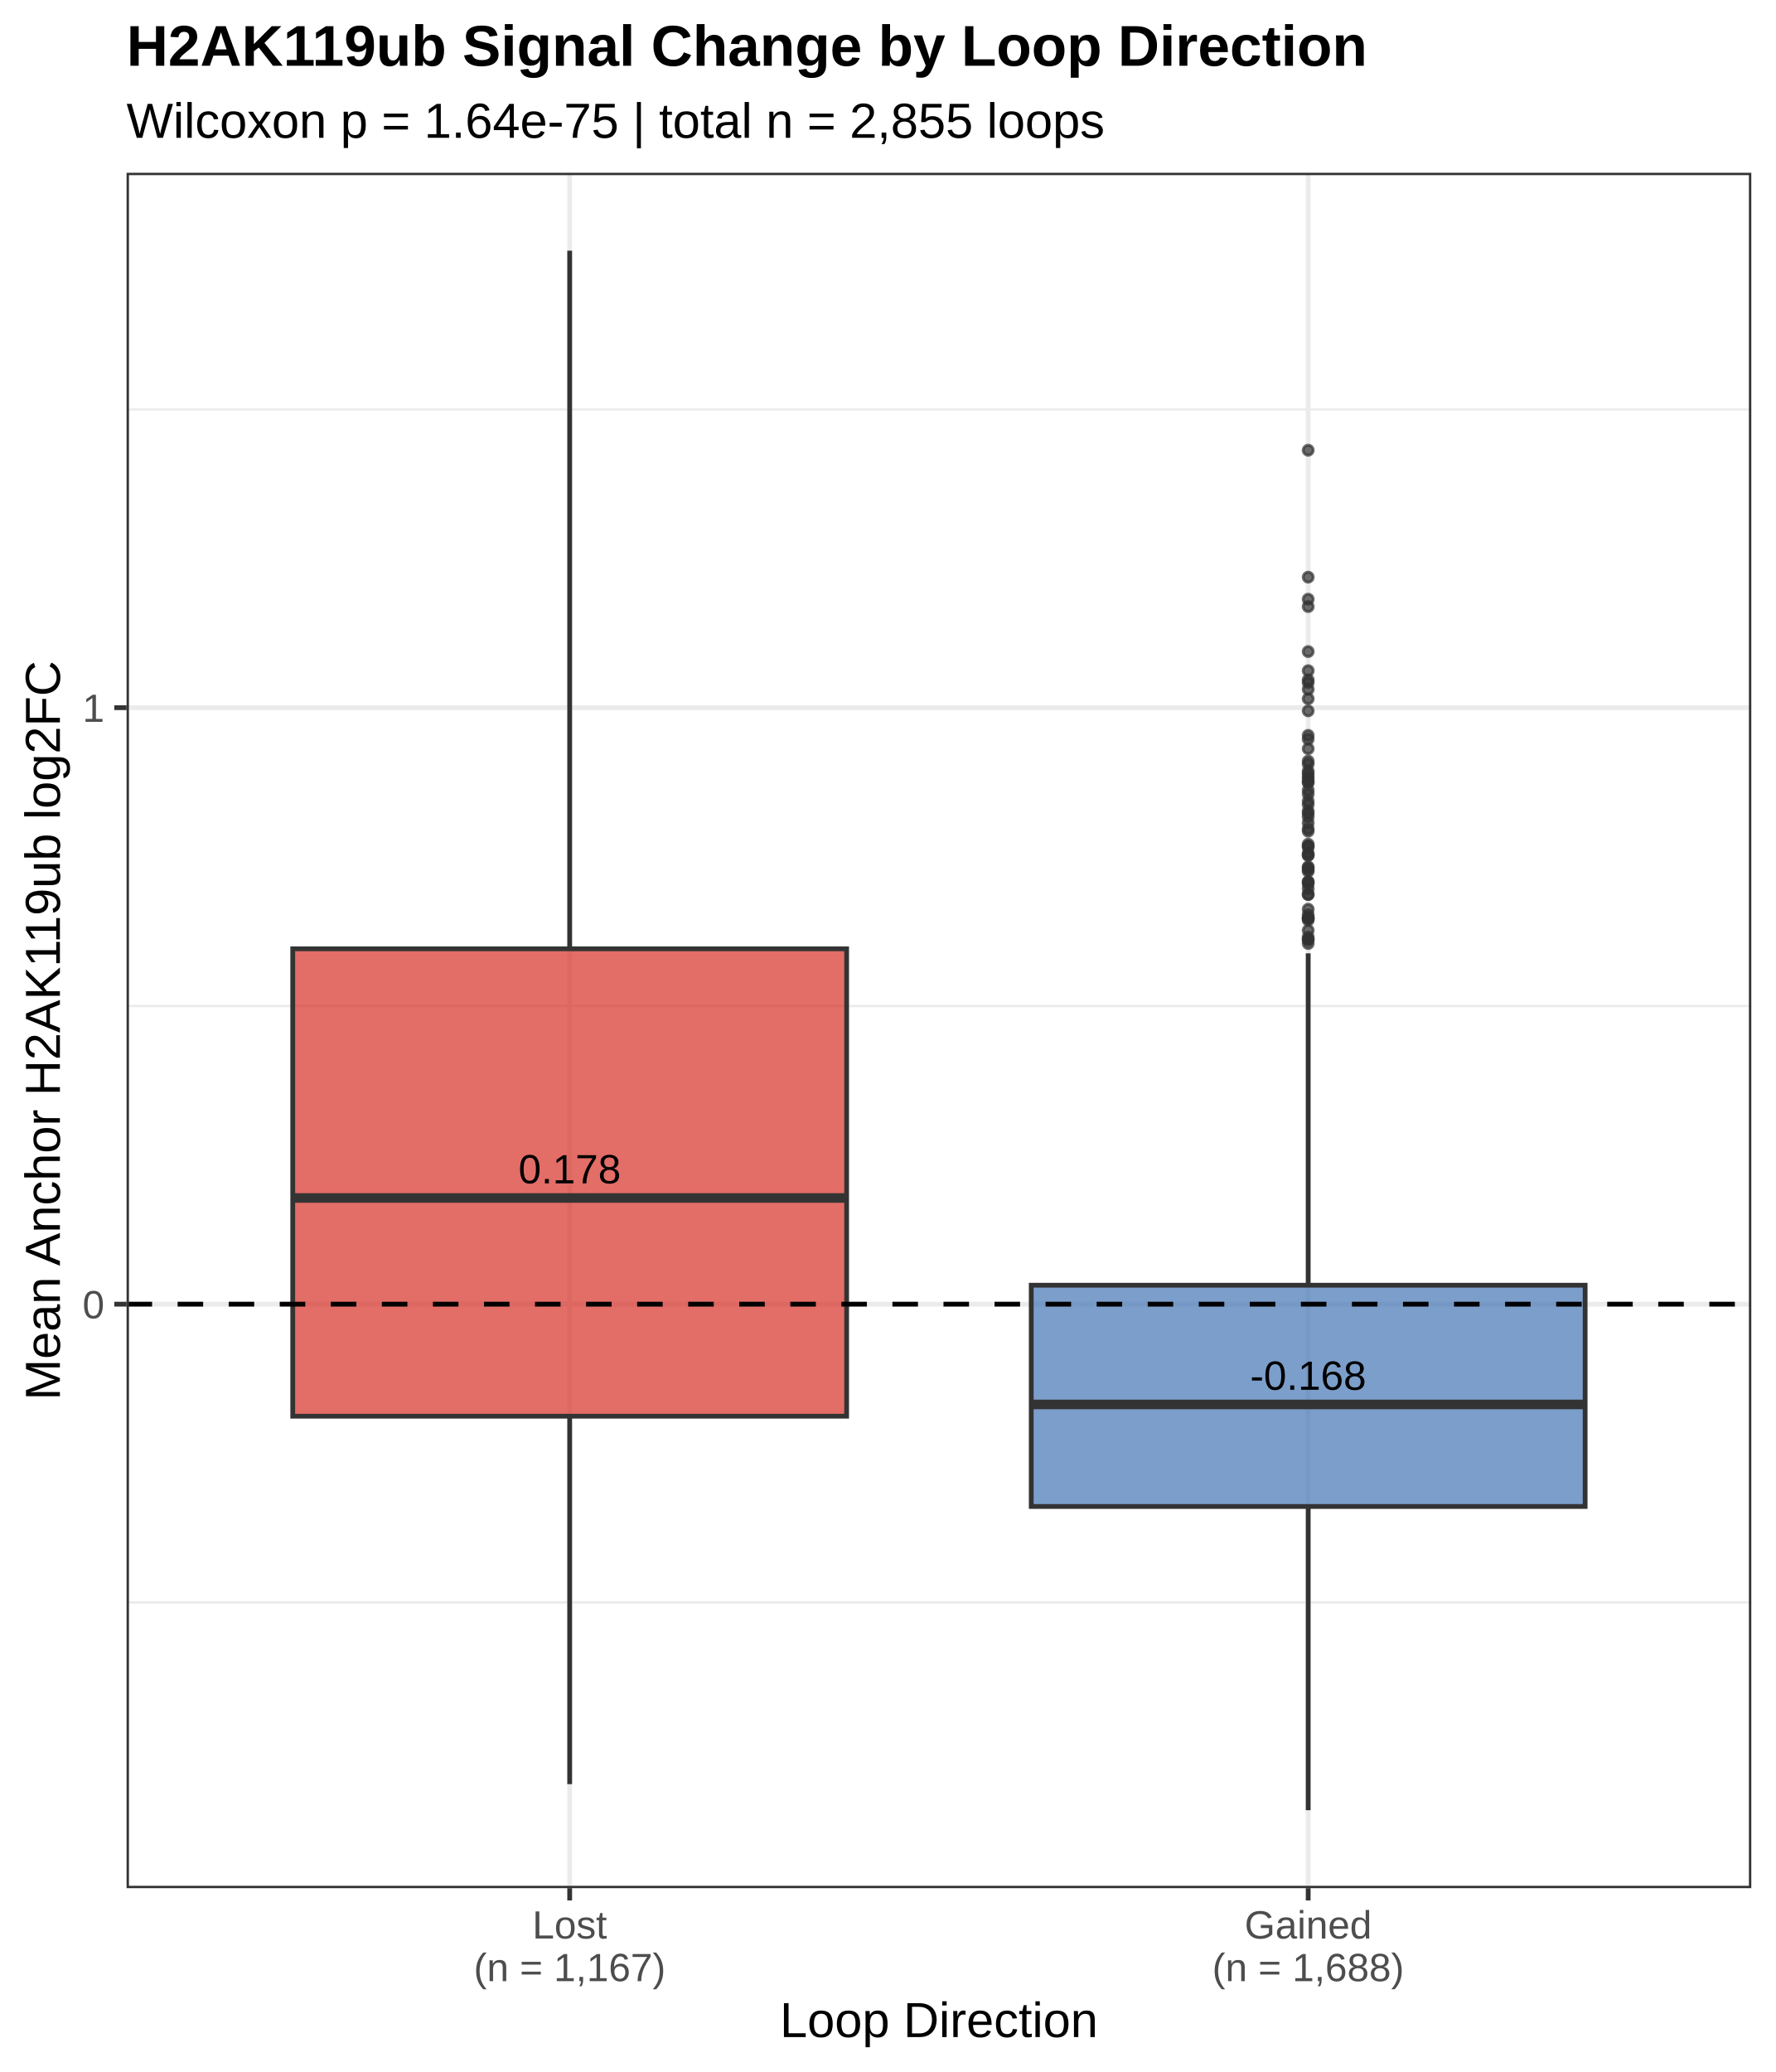
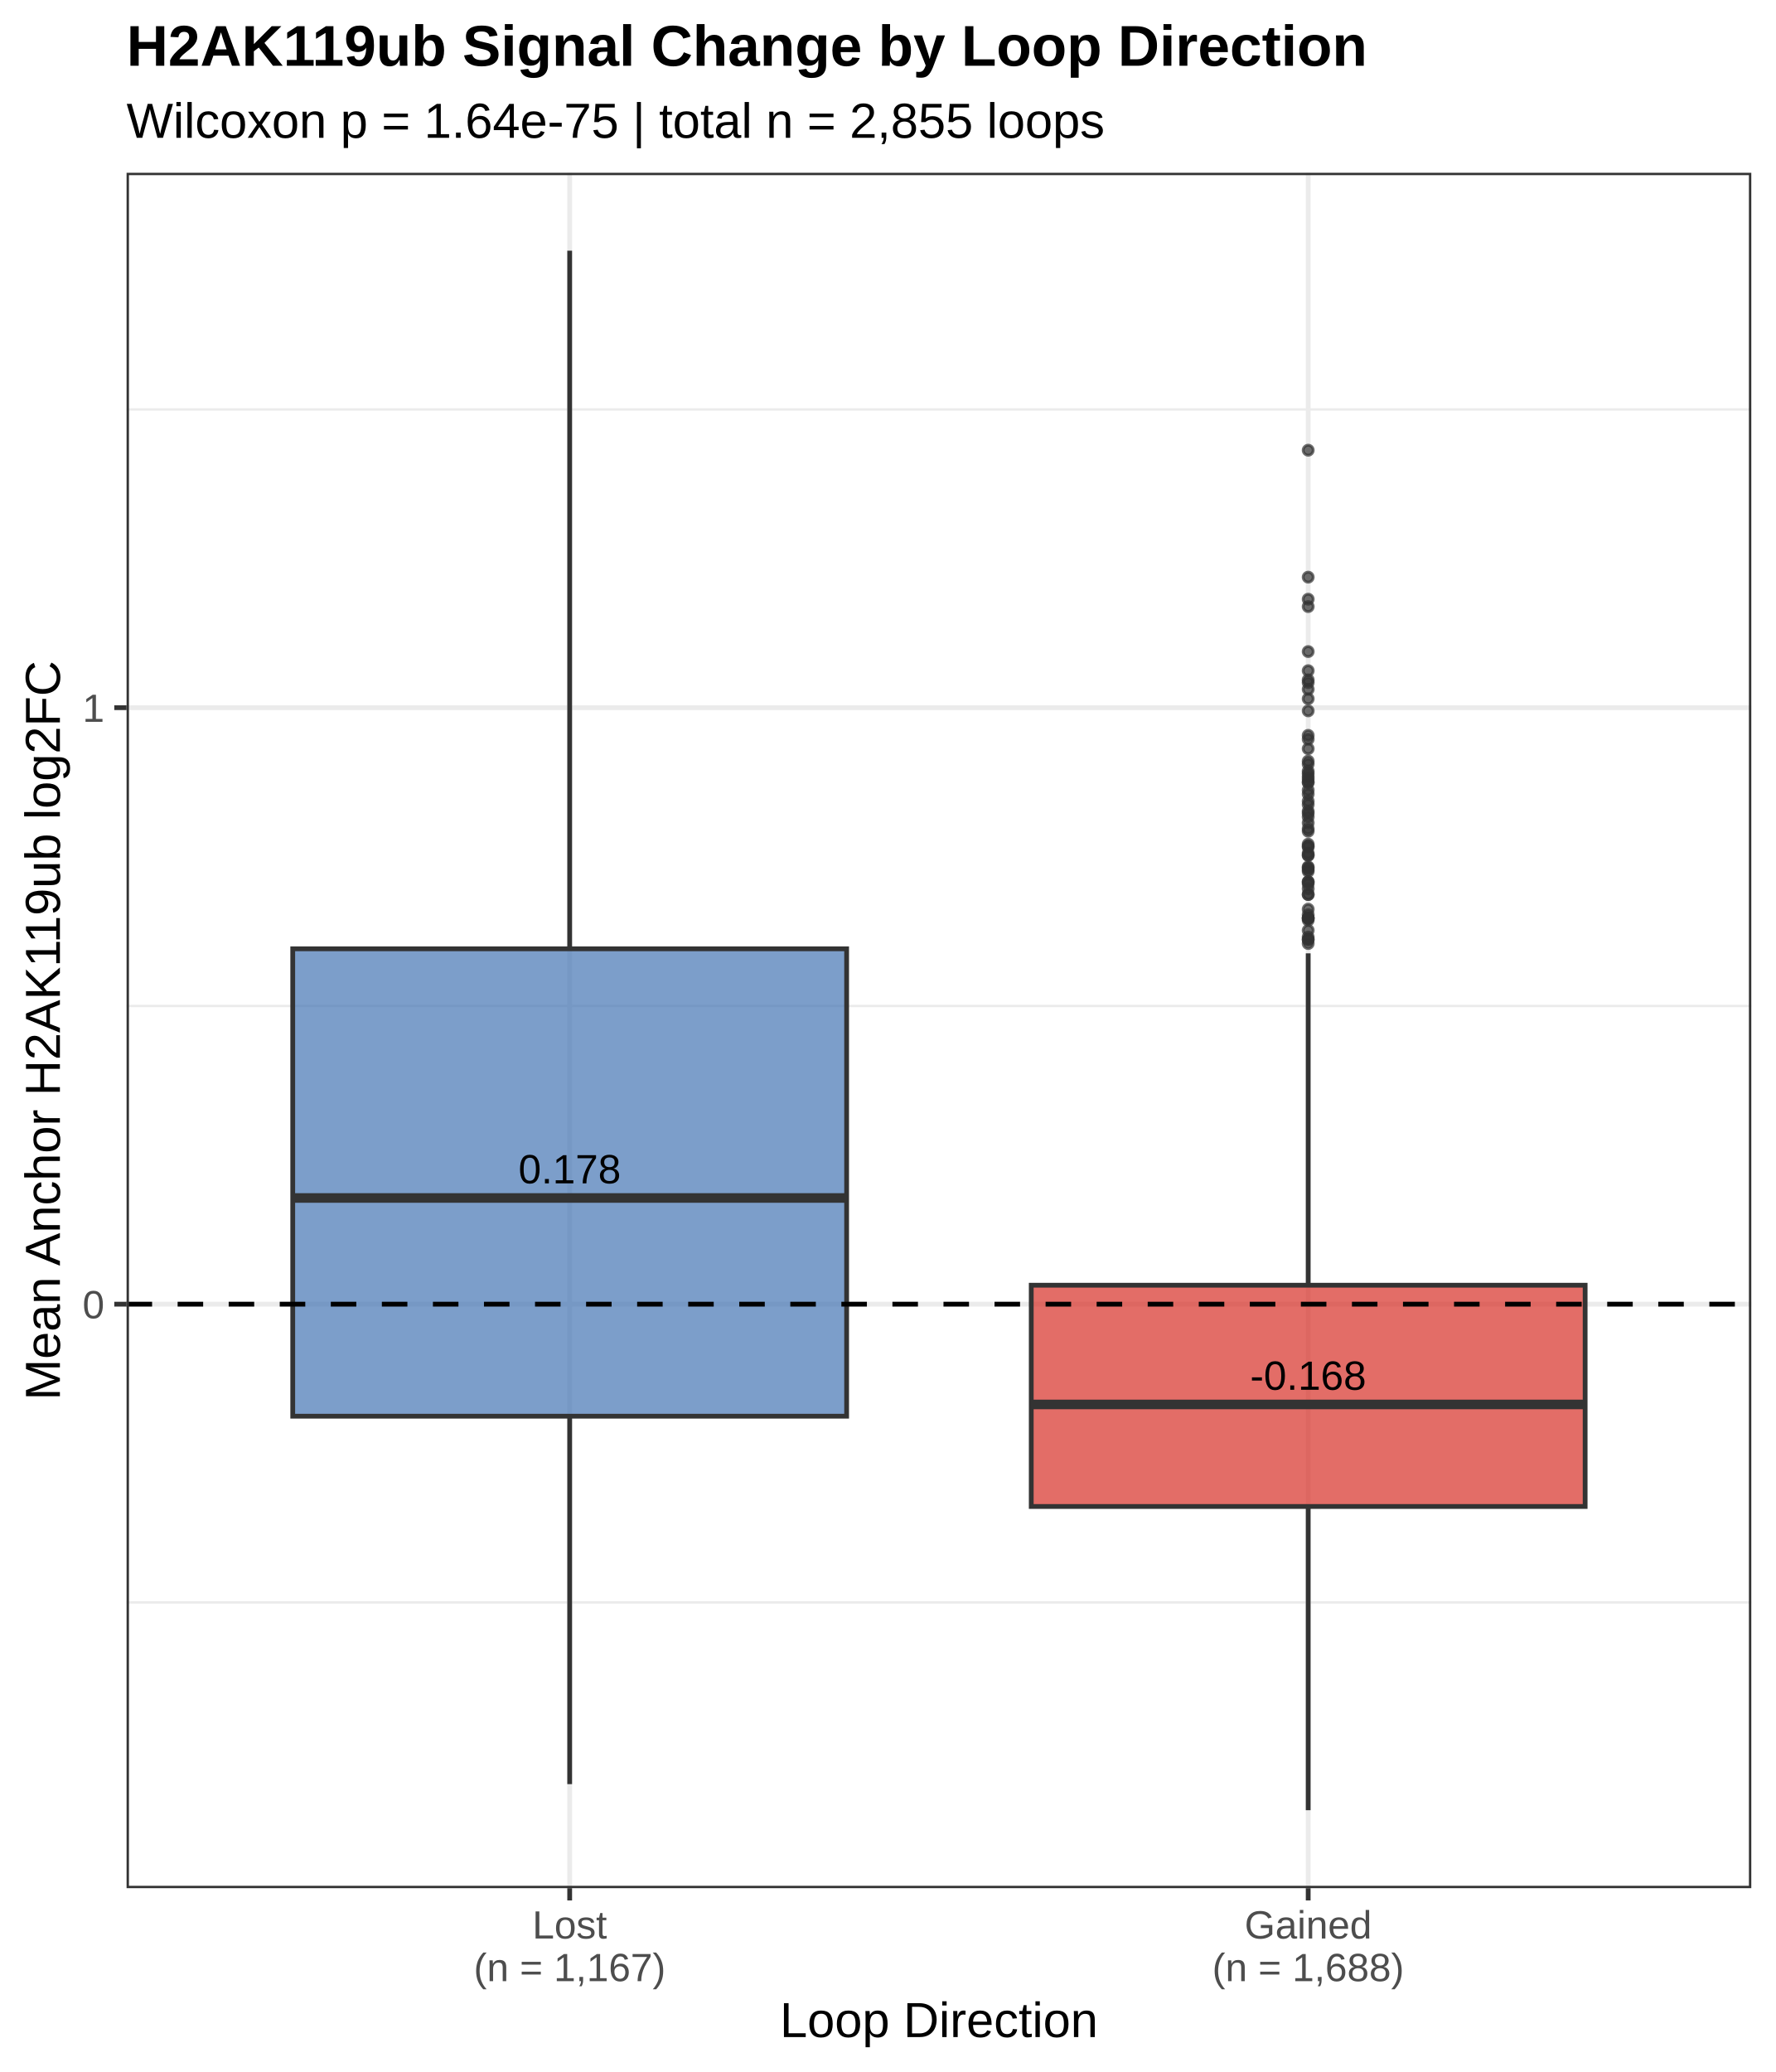
<svg xmlns="http://www.w3.org/2000/svg" width="432.00pt" height="504.00pt" viewBox="0 0 432.00 504.00">
  <g class="svglite">
    <defs>
      <style type="text/css">
    .svglite line, .svglite polyline, .svglite polygon, .svglite path, .svglite rect, .svglite circle {
      fill: none;
      stroke: #000000;
      stroke-linecap: round;
      stroke-linejoin: round;
      stroke-miterlimit: 10.00;
    }
    .svglite text {
      white-space: pre;
    }
    .svglite g.glyphgroup path {
      fill: inherit;
      stroke: none;
    }
  </style>
    </defs>
    <rect width="100%" height="100%" style="stroke: none; fill: #FFFFFF;" />
    <defs>
      <clipPath id="cpMC4wMHw0MzIuMDB8MC4wMHw1MDQuMDA=">
        <rect x="0.00" y="0.00" width="432.00" height="504.00" />
      </clipPath>
    </defs>
    <g clip-path="url(#cpMC4wMHw0MzIuMDB8MC4wMHw1MDQuMDA=)">
      <rect x="0.00" y="0.00" width="432.00" height="504.00" style="stroke-width: 1.16; stroke: #FFFFFF; fill: #FFFFFF;" />
    </g>
    <defs>
      <clipPath id="cpMzAuNzl8NDI2LjAyfDQyLjAyfDQ1OS4yOA==">
        <rect x="30.79" y="42.02" width="395.23" height="417.27" />
      </clipPath>
    </defs>
    <g clip-path="url(#cpMzAuNzl8NDI2LjAyfDQyLjAyfDQ1OS4yOA==)">
      <rect x="30.79" y="42.02" width="395.23" height="417.27" style="stroke-width: 1.16; stroke: none; fill: #FFFFFF;" />
      <polyline points="30.79,389.78 426.02,389.78 " style="stroke-width: 0.58; stroke: #EBEBEB; stroke-linecap: butt;" />
      <polyline points="30.79,244.69 426.02,244.69 " style="stroke-width: 0.58; stroke: #EBEBEB; stroke-linecap: butt;" />
      <polyline points="30.79,99.60 426.02,99.60 " style="stroke-width: 0.58; stroke: #EBEBEB; stroke-linecap: butt;" />
      <polyline points="30.79,317.23 426.02,317.23 " style="stroke-width: 1.16; stroke: #EBEBEB; stroke-linecap: butt;" />
      <polyline points="30.79,172.14 426.02,172.14 " style="stroke-width: 1.16; stroke: #EBEBEB; stroke-linecap: butt;" />
      <polyline points="138.58,459.28 138.58,42.02 " style="stroke-width: 1.16; stroke: #EBEBEB; stroke-linecap: butt;" />
      <polyline points="318.23,459.28 318.23,42.02 " style="stroke-width: 1.16; stroke: #EBEBEB; stroke-linecap: butt;" />
      <line x1="138.58" y1="230.79" x2="138.58" y2="60.98" style="stroke-width: 1.16; stroke: #333333; stroke-linecap: butt;" />
      <line x1="138.58" y1="344.48" x2="138.58" y2="433.98" style="stroke-width: 1.16; stroke: #333333; stroke-linecap: butt;" />
-       <polygon points="71.21,230.79 71.21,344.48 205.95,344.48 205.95,230.79 71.21,230.79 " style="stroke-width: 1.16; stroke: #333333; stroke-linecap: butt; stroke-linejoin: miter; fill: #D73027; fill-opacity: 0.70;" />
+       <polygon points="71.21,230.79 71.21,344.48 205.95,344.48 205.95,230.79 71.21,230.79 " style="stroke-width: 1.16; stroke: #333333; stroke-linecap: butt; stroke-linejoin: miter; fill: #4575B4; fill-opacity: 0.70;" />
      <line x1="71.21" y1="291.40" x2="205.95" y2="291.40" style="stroke-width: 2.33; stroke: #333333; stroke-linecap: butt; stroke-linejoin: miter;" />
      <circle cx="318.23" cy="179.80" r="1.21" style="stroke-width: 0.71; stroke: #333333; stroke-opacity: 0.70; fill: #333333; fill-opacity: 0.70;" />
      <circle cx="318.23" cy="208.05" r="1.21" style="stroke-width: 0.71; stroke: #333333; stroke-opacity: 0.70; fill: #333333; fill-opacity: 0.70;" />
      <circle cx="318.23" cy="197.83" r="1.21" style="stroke-width: 0.71; stroke: #333333; stroke-opacity: 0.70; fill: #333333; fill-opacity: 0.70;" />
      <circle cx="318.23" cy="223.83" r="1.21" style="stroke-width: 0.71; stroke: #333333; stroke-opacity: 0.70; fill: #333333; fill-opacity: 0.70;" />
      <circle cx="318.23" cy="158.49" r="1.21" style="stroke-width: 0.71; stroke: #333333; stroke-opacity: 0.70; fill: #333333; fill-opacity: 0.70;" />
      <circle cx="318.23" cy="163.14" r="1.21" style="stroke-width: 0.71; stroke: #333333; stroke-opacity: 0.70; fill: #333333; fill-opacity: 0.70;" />
      <circle cx="318.23" cy="197.32" r="1.21" style="stroke-width: 0.71; stroke: #333333; stroke-opacity: 0.70; fill: #333333; fill-opacity: 0.70;" />
      <circle cx="318.23" cy="147.55" r="1.21" style="stroke-width: 0.71; stroke: #333333; stroke-opacity: 0.70; fill: #333333; fill-opacity: 0.70;" />
      <circle cx="318.23" cy="211.95" r="1.21" style="stroke-width: 0.71; stroke: #333333; stroke-opacity: 0.70; fill: #333333; fill-opacity: 0.70;" />
      <circle cx="318.23" cy="195.71" r="1.21" style="stroke-width: 0.71; stroke: #333333; stroke-opacity: 0.70; fill: #333333; fill-opacity: 0.70;" />
      <circle cx="318.23" cy="165.37" r="1.21" style="stroke-width: 0.71; stroke: #333333; stroke-opacity: 0.70; fill: #333333; fill-opacity: 0.70;" />
      <circle cx="318.23" cy="194.88" r="1.21" style="stroke-width: 0.71; stroke: #333333; stroke-opacity: 0.70; fill: #333333; fill-opacity: 0.70;" />
      <circle cx="318.23" cy="140.39" r="1.21" style="stroke-width: 0.71; stroke: #333333; stroke-opacity: 0.70; fill: #333333; fill-opacity: 0.70;" />
      <circle cx="318.23" cy="214.50" r="1.21" style="stroke-width: 0.71; stroke: #333333; stroke-opacity: 0.70; fill: #333333; fill-opacity: 0.70;" />
      <circle cx="318.23" cy="207.54" r="1.21" style="stroke-width: 0.71; stroke: #333333; stroke-opacity: 0.70; fill: #333333; fill-opacity: 0.70;" />
      <circle cx="318.23" cy="214.99" r="1.21" style="stroke-width: 0.71; stroke: #333333; stroke-opacity: 0.70; fill: #333333; fill-opacity: 0.70;" />
      <circle cx="318.23" cy="185.13" r="1.21" style="stroke-width: 0.71; stroke: #333333; stroke-opacity: 0.70; fill: #333333; fill-opacity: 0.70;" />
      <circle cx="318.23" cy="223.29" r="1.21" style="stroke-width: 0.71; stroke: #333333; stroke-opacity: 0.70; fill: #333333; fill-opacity: 0.70;" />
      <circle cx="318.23" cy="217.57" r="1.21" style="stroke-width: 0.71; stroke: #333333; stroke-opacity: 0.70; fill: #333333; fill-opacity: 0.70;" />
      <circle cx="318.23" cy="211.53" r="1.21" style="stroke-width: 0.71; stroke: #333333; stroke-opacity: 0.70; fill: #333333; fill-opacity: 0.70;" />
      <circle cx="318.23" cy="208.04" r="1.21" style="stroke-width: 0.71; stroke: #333333; stroke-opacity: 0.70; fill: #333333; fill-opacity: 0.70;" />
      <circle cx="318.23" cy="182.12" r="1.21" style="stroke-width: 0.71; stroke: #333333; stroke-opacity: 0.70; fill: #333333; fill-opacity: 0.70;" />
      <circle cx="318.23" cy="210.85" r="1.21" style="stroke-width: 0.71; stroke: #333333; stroke-opacity: 0.70; fill: #333333; fill-opacity: 0.70;" />
      <circle cx="318.23" cy="193.15" r="1.21" style="stroke-width: 0.71; stroke: #333333; stroke-opacity: 0.70; fill: #333333; fill-opacity: 0.70;" />
      <circle cx="318.23" cy="223.35" r="1.21" style="stroke-width: 0.71; stroke: #333333; stroke-opacity: 0.70; fill: #333333; fill-opacity: 0.70;" />
      <circle cx="318.23" cy="189.50" r="1.21" style="stroke-width: 0.71; stroke: #333333; stroke-opacity: 0.70; fill: #333333; fill-opacity: 0.70;" />
      <circle cx="318.23" cy="211.08" r="1.21" style="stroke-width: 0.71; stroke: #333333; stroke-opacity: 0.70; fill: #333333; fill-opacity: 0.70;" />
      <circle cx="318.23" cy="221.16" r="1.21" style="stroke-width: 0.71; stroke: #333333; stroke-opacity: 0.70; fill: #333333; fill-opacity: 0.70;" />
      <circle cx="318.23" cy="227.93" r="1.21" style="stroke-width: 0.71; stroke: #333333; stroke-opacity: 0.70; fill: #333333; fill-opacity: 0.70;" />
      <circle cx="318.23" cy="216.19" r="1.21" style="stroke-width: 0.71; stroke: #333333; stroke-opacity: 0.70; fill: #333333; fill-opacity: 0.70;" />
      <circle cx="318.23" cy="172.91" r="1.21" style="stroke-width: 0.71; stroke: #333333; stroke-opacity: 0.70; fill: #333333; fill-opacity: 0.70;" />
      <circle cx="318.23" cy="228.59" r="1.21" style="stroke-width: 0.71; stroke: #333333; stroke-opacity: 0.70; fill: #333333; fill-opacity: 0.70;" />
      <circle cx="318.23" cy="109.51" r="1.21" style="stroke-width: 0.71; stroke: #333333; stroke-opacity: 0.70; fill: #333333; fill-opacity: 0.70;" />
      <circle cx="318.23" cy="169.97" r="1.21" style="stroke-width: 0.71; stroke: #333333; stroke-opacity: 0.70; fill: #333333; fill-opacity: 0.70;" />
      <circle cx="318.23" cy="223.33" r="1.21" style="stroke-width: 0.71; stroke: #333333; stroke-opacity: 0.70; fill: #333333; fill-opacity: 0.70;" />
      <circle cx="318.23" cy="145.75" r="1.21" style="stroke-width: 0.71; stroke: #333333; stroke-opacity: 0.70; fill: #333333; fill-opacity: 0.70;" />
      <circle cx="318.23" cy="228.51" r="1.21" style="stroke-width: 0.71; stroke: #333333; stroke-opacity: 0.70; fill: #333333; fill-opacity: 0.70;" />
      <circle cx="318.23" cy="222.51" r="1.21" style="stroke-width: 0.71; stroke: #333333; stroke-opacity: 0.70; fill: #333333; fill-opacity: 0.70;" />
      <circle cx="318.23" cy="185.85" r="1.21" style="stroke-width: 0.71; stroke: #333333; stroke-opacity: 0.70; fill: #333333; fill-opacity: 0.70;" />
      <circle cx="318.23" cy="226.30" r="1.21" style="stroke-width: 0.71; stroke: #333333; stroke-opacity: 0.70; fill: #333333; fill-opacity: 0.70;" />
      <circle cx="318.23" cy="200.16" r="1.21" style="stroke-width: 0.71; stroke: #333333; stroke-opacity: 0.70; fill: #333333; fill-opacity: 0.70;" />
      <circle cx="318.23" cy="202.19" r="1.21" style="stroke-width: 0.71; stroke: #333333; stroke-opacity: 0.70; fill: #333333; fill-opacity: 0.70;" />
      <circle cx="318.23" cy="188.92" r="1.21" style="stroke-width: 0.71; stroke: #333333; stroke-opacity: 0.70; fill: #333333; fill-opacity: 0.70;" />
      <circle cx="318.23" cy="178.87" r="1.21" style="stroke-width: 0.71; stroke: #333333; stroke-opacity: 0.70; fill: #333333; fill-opacity: 0.70;" />
      <circle cx="318.23" cy="187.58" r="1.21" style="stroke-width: 0.71; stroke: #333333; stroke-opacity: 0.70; fill: #333333; fill-opacity: 0.70;" />
      <circle cx="318.23" cy="192.19" r="1.21" style="stroke-width: 0.71; stroke: #333333; stroke-opacity: 0.70; fill: #333333; fill-opacity: 0.70;" />
      <circle cx="318.23" cy="205.34" r="1.21" style="stroke-width: 0.71; stroke: #333333; stroke-opacity: 0.70; fill: #333333; fill-opacity: 0.70;" />
      <circle cx="318.23" cy="229.51" r="1.21" style="stroke-width: 0.71; stroke: #333333; stroke-opacity: 0.70; fill: #333333; fill-opacity: 0.70;" />
      <circle cx="318.23" cy="214.49" r="1.21" style="stroke-width: 0.71; stroke: #333333; stroke-opacity: 0.70; fill: #333333; fill-opacity: 0.70;" />
      <circle cx="318.23" cy="217.60" r="1.21" style="stroke-width: 0.71; stroke: #333333; stroke-opacity: 0.70; fill: #333333; fill-opacity: 0.70;" />
      <circle cx="318.23" cy="206.03" r="1.21" style="stroke-width: 0.71; stroke: #333333; stroke-opacity: 0.70; fill: #333333; fill-opacity: 0.70;" />
      <circle cx="318.23" cy="166.04" r="1.21" style="stroke-width: 0.71; stroke: #333333; stroke-opacity: 0.70; fill: #333333; fill-opacity: 0.70;" />
      <circle cx="318.23" cy="198.71" r="1.21" style="stroke-width: 0.71; stroke: #333333; stroke-opacity: 0.70; fill: #333333; fill-opacity: 0.70;" />
      <circle cx="318.23" cy="190.20" r="1.21" style="stroke-width: 0.71; stroke: #333333; stroke-opacity: 0.70; fill: #333333; fill-opacity: 0.70;" />
      <circle cx="318.23" cy="201.59" r="1.21" style="stroke-width: 0.71; stroke: #333333; stroke-opacity: 0.70; fill: #333333; fill-opacity: 0.70;" />
      <circle cx="318.23" cy="167.67" r="1.21" style="stroke-width: 0.71; stroke: #333333; stroke-opacity: 0.70; fill: #333333; fill-opacity: 0.70;" />
      <circle cx="318.23" cy="188.18" r="1.21" style="stroke-width: 0.71; stroke: #333333; stroke-opacity: 0.70; fill: #333333; fill-opacity: 0.70;" />
      <circle cx="318.23" cy="190.37" r="1.21" style="stroke-width: 0.71; stroke: #333333; stroke-opacity: 0.70; fill: #333333; fill-opacity: 0.70;" />
      <circle cx="318.23" cy="205.81" r="1.21" style="stroke-width: 0.71; stroke: #333333; stroke-opacity: 0.70; fill: #333333; fill-opacity: 0.70;" />
      <line x1="318.23" y1="312.62" x2="318.23" y2="231.90" style="stroke-width: 1.16; stroke: #333333; stroke-linecap: butt;" />
      <line x1="318.23" y1="366.44" x2="318.23" y2="440.32" style="stroke-width: 1.16; stroke: #333333; stroke-linecap: butt;" />
-       <polygon points="250.86,312.62 250.86,366.44 385.60,366.44 385.60,312.62 250.86,312.62 " style="stroke-width: 1.16; stroke: #333333; stroke-linecap: butt; stroke-linejoin: miter; fill: #4575B4; fill-opacity: 0.70;" />
+       <polygon points="250.86,312.62 250.86,366.44 385.60,366.44 385.60,312.62 250.86,312.62 " style="stroke-width: 1.16; stroke: #333333; stroke-linecap: butt; stroke-linejoin: miter; fill: #D73027; fill-opacity: 0.70;" />
      <line x1="250.86" y1="341.62" x2="385.60" y2="341.62" style="stroke-width: 2.33; stroke: #333333; stroke-linecap: butt; stroke-linejoin: miter;" />
      <line x1="30.79" y1="317.23" x2="426.02" y2="317.23" style="stroke-width: 1.16; stroke-dasharray: 6.21,6.21; stroke-linecap: butt;" />
      <text x="138.58" y="287.84" text-anchor="middle" style="font-size: 9.96px; font-family: &quot;Arial&quot;;" textLength="24.89px" lengthAdjust="spacingAndGlyphs">0.178</text>
      <text x="318.23" y="338.06" text-anchor="middle" style="font-size: 9.96px; font-family: &quot;Arial&quot;;" textLength="28.20px" lengthAdjust="spacingAndGlyphs">-0.168</text>
      <rect x="30.79" y="42.02" width="395.23" height="417.27" style="stroke-width: 1.16; stroke: #333333;" />
    </g>
    <g clip-path="url(#cpMC4wMHw0MzIuMDB8MC4wMHw1MDQuMDA=)">
      <text x="25.41" y="320.67" text-anchor="end" style="font-size: 9.60px;fill: #4D4D4D; font-family: &quot;Arial&quot;;" textLength="5.33px" lengthAdjust="spacingAndGlyphs">0</text>
      <text x="25.41" y="175.58" text-anchor="end" style="font-size: 9.60px;fill: #4D4D4D; font-family: &quot;Arial&quot;;" textLength="5.33px" lengthAdjust="spacingAndGlyphs">1</text>
      <polyline points="27.80,317.23 30.79,317.23 " style="stroke-width: 1.16; stroke: #333333; stroke-linecap: butt;" />
      <polyline points="27.80,172.14 30.79,172.14 " style="stroke-width: 1.16; stroke: #333333; stroke-linecap: butt;" />
      <polyline points="138.58,462.27 138.58,459.28 " style="stroke-width: 1.16; stroke: #333333; stroke-linecap: butt;" />
      <polyline points="318.23,462.27 318.23,459.28 " style="stroke-width: 1.16; stroke: #333333; stroke-linecap: butt;" />
      <text x="138.58" y="471.53" text-anchor="middle" style="font-size: 9.60px;fill: #4D4D4D; font-family: &quot;Arial&quot;;" textLength="18.12px" lengthAdjust="spacingAndGlyphs">Lost</text>
      <text x="138.58" y="481.90" text-anchor="middle" style="font-size: 9.60px;fill: #4D4D4D; font-family: &quot;Arial&quot;;" textLength="46.64px" lengthAdjust="spacingAndGlyphs">(n = 1,167)</text>
      <text x="318.23" y="471.53" text-anchor="middle" style="font-size: 9.60px;fill: #4D4D4D; font-family: &quot;Arial&quot;;" textLength="30.91px" lengthAdjust="spacingAndGlyphs">Gained</text>
      <text x="318.23" y="481.90" text-anchor="middle" style="font-size: 9.60px;fill: #4D4D4D; font-family: &quot;Arial&quot;;" textLength="46.64px" lengthAdjust="spacingAndGlyphs">(n = 1,688)</text>
      <text x="228.41" y="495.50" text-anchor="middle" style="font-size: 12.00px; font-family: &quot;Arial&quot;;" textLength="77.38px" lengthAdjust="spacingAndGlyphs">Loop Direction</text>
      <text transform="translate(14.57,250.65) rotate(-90)" text-anchor="middle" style="font-size: 12.00px; font-family: &quot;Arial&quot;;" textLength="179.86px" lengthAdjust="spacingAndGlyphs">Mean Anchor H2AK119ub log2FC</text>
      <text x="30.79" y="33.52" style="font-size: 12.00px; font-family: &quot;Arial&quot;;" textLength="251.19px" lengthAdjust="spacingAndGlyphs">Wilcoxon p = 1.64e-75   |   total n = 2,855 loops</text>
      <text x="30.79" y="16.00" style="font-size: 14.00px; font-weight: bold; font-family: &quot;Arial&quot;;" textLength="301.72px" lengthAdjust="spacingAndGlyphs">H2AK119ub Signal Change by Loop Direction</text>
    </g>
  </g>
</svg>
